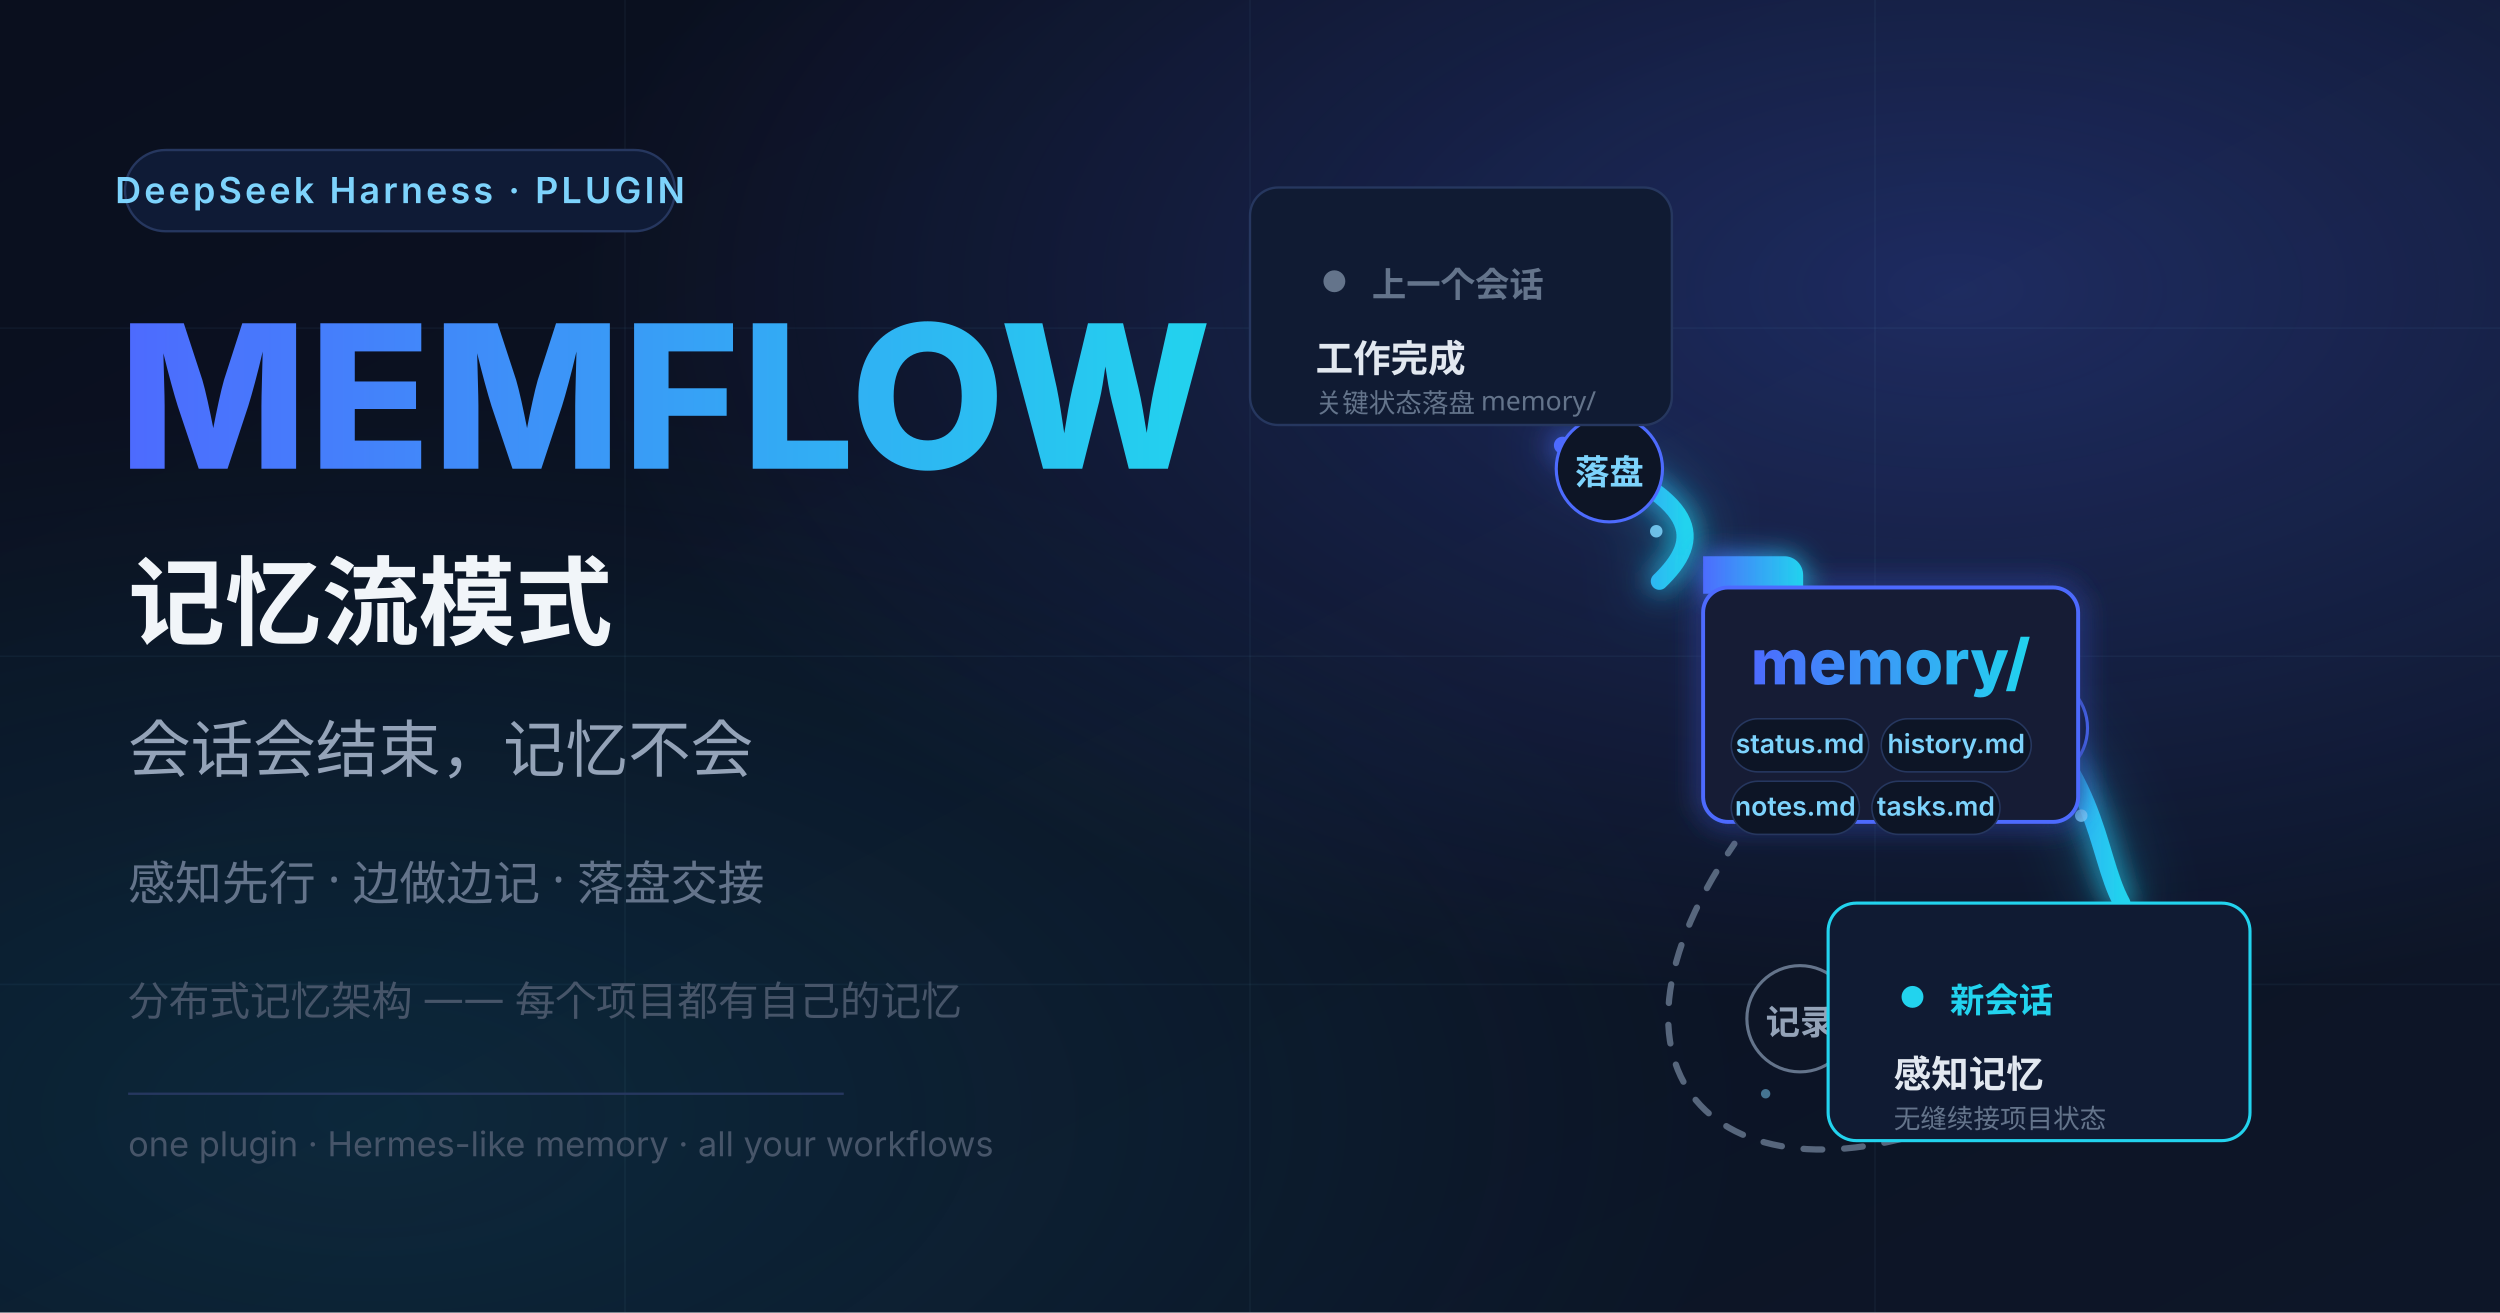
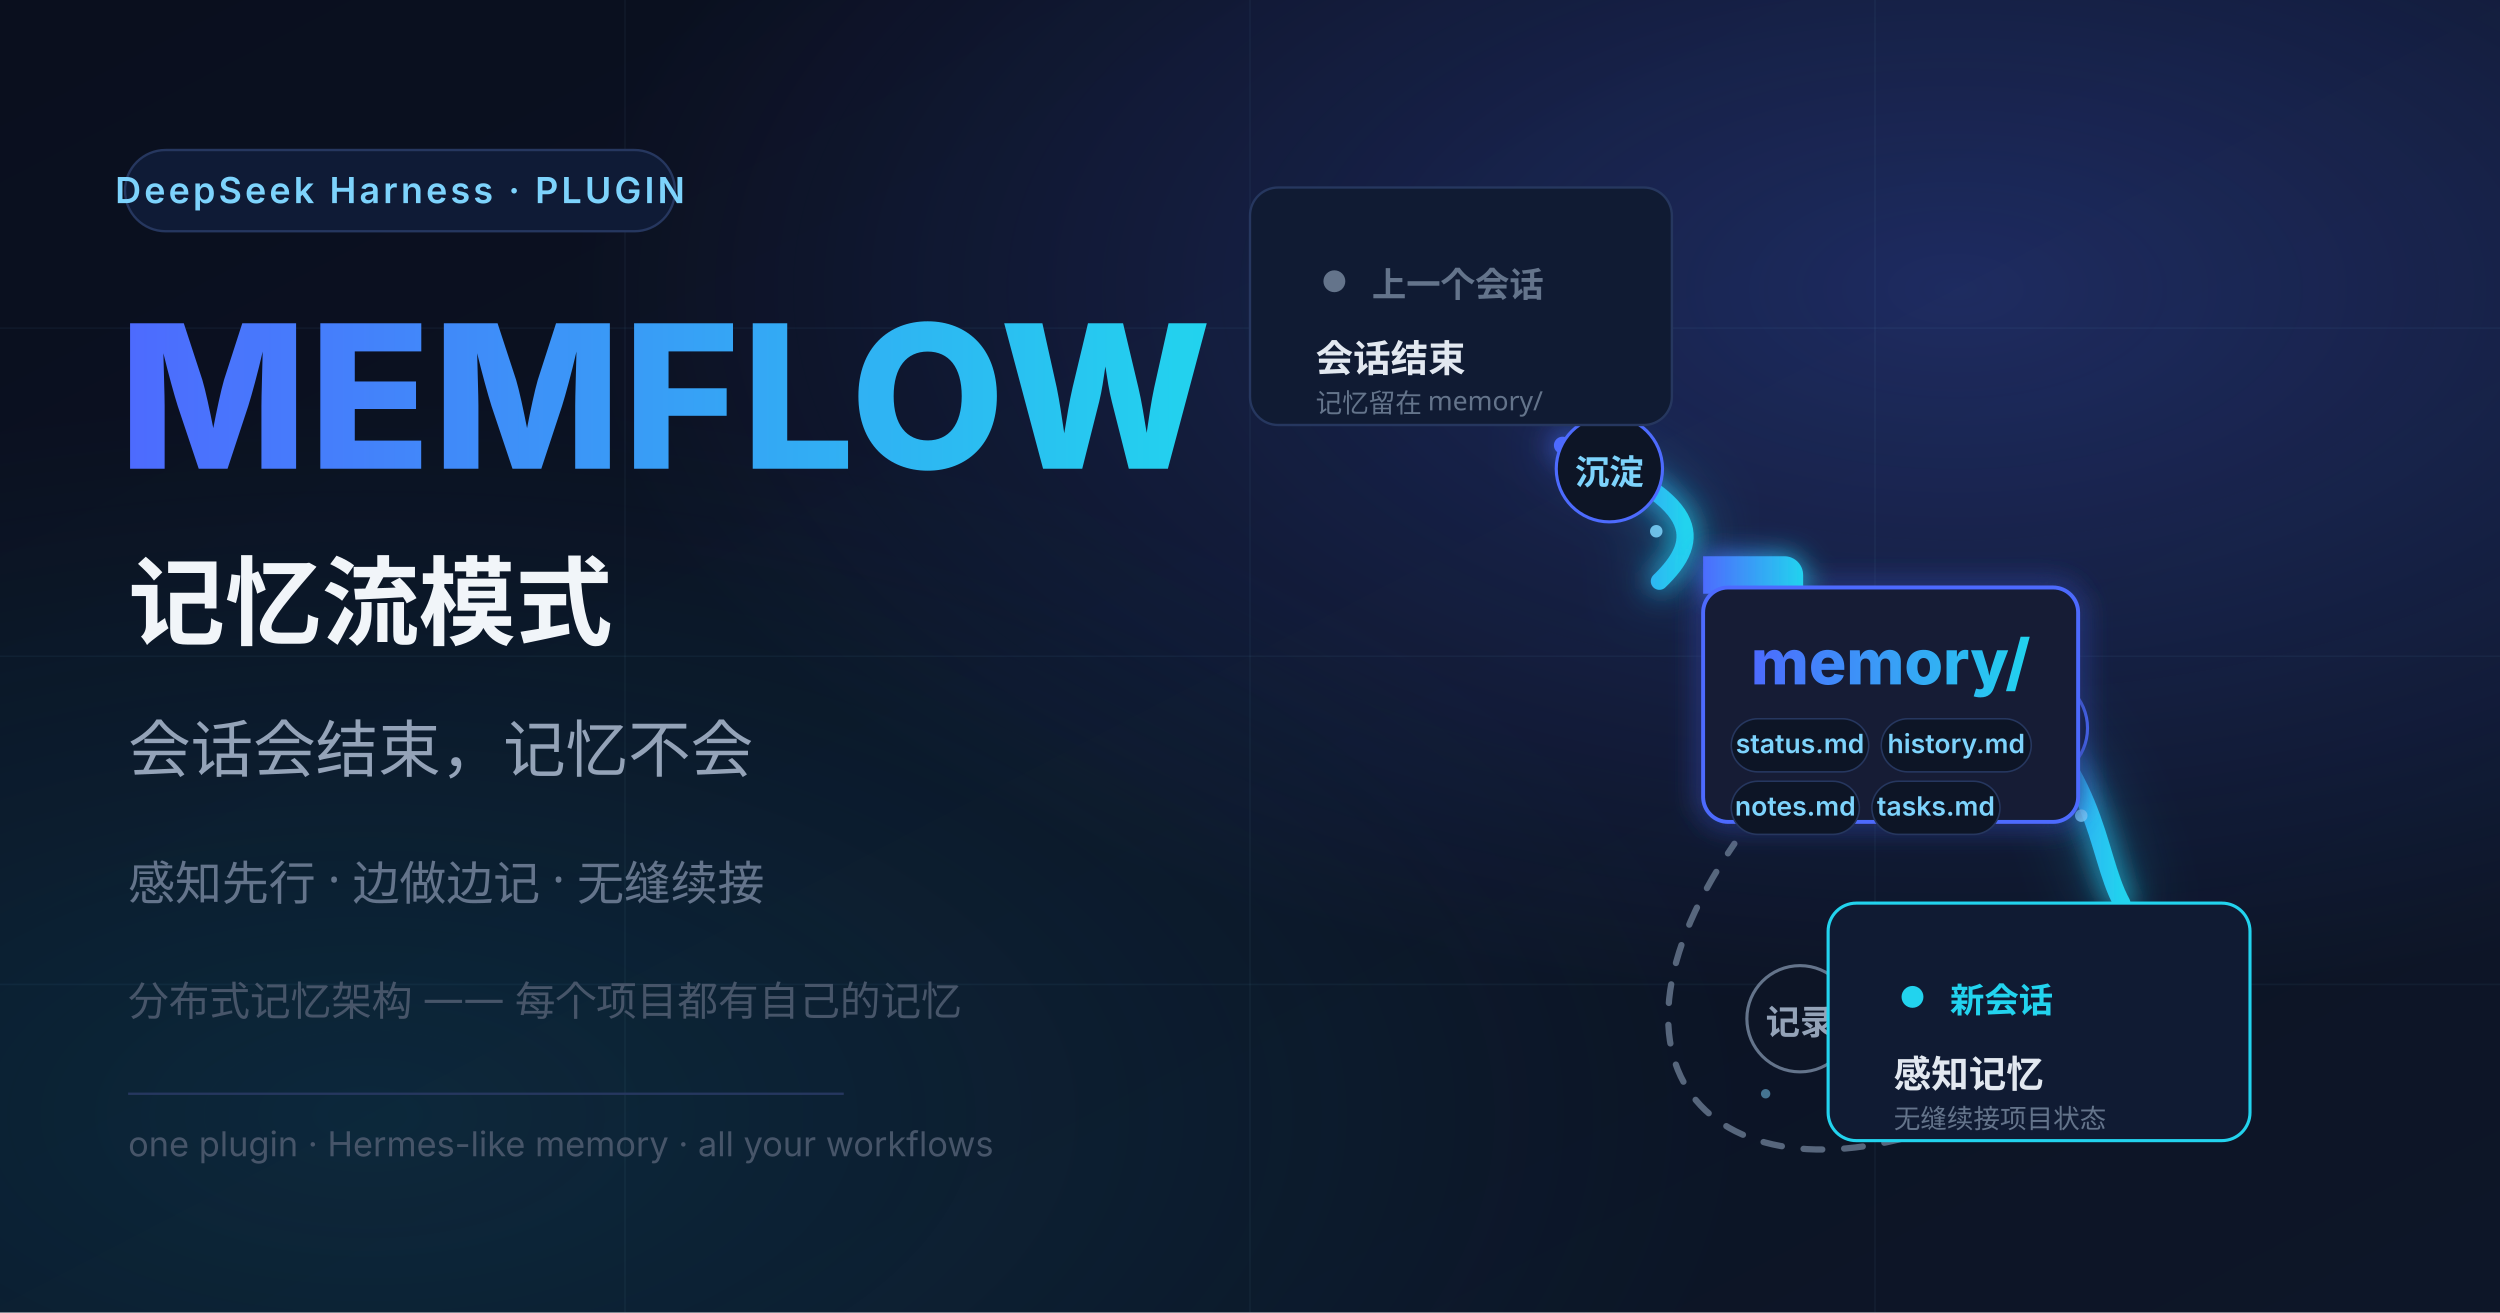
<svg xmlns="http://www.w3.org/2000/svg" width="1600" height="840" viewBox="0 0 1600 840">
  <defs>
    <linearGradient id="bg" x1="0" y1="0" x2="1" y2="1">
      <stop offset="0" stop-color="#0A0F1E" />
      <stop offset="1" stop-color="#0D1628" />
    </linearGradient>
    <radialGradient id="glow1" cx="0.78" cy="0.22" r="0.55">
      <stop offset="0" stop-color="#4D6BFE" stop-opacity="0.28" />
      <stop offset="1" stop-color="#4D6BFE" stop-opacity="0" />
    </radialGradient>
    <radialGradient id="glow2" cx="0.15" cy="0.85" r="0.55">
      <stop offset="0" stop-color="#0E7490" stop-opacity="0.22" />
      <stop offset="1" stop-color="#0E7490" stop-opacity="0" />
    </radialGradient>
    <linearGradient id="brand" x1="0" y1="0" x2="1" y2="0">
      <stop offset="0" stop-color="#4D6BFE" />
      <stop offset="1" stop-color="#22D3EE" />
    </linearGradient>
    <linearGradient id="brandV" x1="0" y1="0" x2="0" y2="1">
      <stop offset="0" stop-color="#22D3EE" />
      <stop offset="1" stop-color="#4D6BFE" />
    </linearGradient>
    <filter id="soft" x="-60%" y="-60%" width="220%" height="220%">
      <feGaussianBlur stdDeviation="20" />
    </filter>
    <filter id="halo" x="-60%" y="-60%" width="220%" height="220%">
      <feGaussianBlur stdDeviation="9" result="b" />
      <feMerge>
        <feMergeNode in="b" />
        <feMergeNode in="SourceGraphic" />
      </feMerge>
    </filter>
  </defs>
  <rect width="1600" height="840" fill="url(#bg)" />
  <rect width="1600" height="840" fill="url(#glow1)" />
  <rect width="1600" height="840" fill="url(#glow2)" />
  <g stroke="#7DD3FC" stroke-opacity="0.05" stroke-width="1">
    <line x1="0" y1="210" x2="1600" y2="210" />
    <line x1="0" y1="420" x2="1600" y2="420" />
    <line x1="0" y1="630" x2="1600" y2="630" />
    <line x1="400" y1="0" x2="400" y2="840" />
    <line x1="800" y1="0" x2="800" y2="840" />
    <line x1="1200" y1="0" x2="1200" y2="840" />
  </g>
  <g>
    <path d="M 1290 700 C 1120 790, 1000 700, 1110 540" fill="none" stroke="#64748B" stroke-width="4" stroke-dasharray="12 14" stroke-linecap="round" opacity="0.85" />
    <path d="M 1000 285 C 1090 320, 1090 345, 1062 372" fill="none" stroke="url(#brand)" stroke-width="22" stroke-linecap="round" opacity="0.30" filter="url(#soft)" />
    <path d="M 1000 285 C 1090 320, 1090 345, 1062 372" fill="none" stroke="url(#brand)" stroke-width="11" stroke-linecap="round" filter="url(#halo)" />
    <path d="M 1270 432 C 1345 490, 1340 545, 1358 578" fill="none" stroke="url(#brand)" stroke-width="22" stroke-linecap="round" opacity="0.30" filter="url(#soft)" />
    <path d="M 1270 432 C 1345 490, 1340 545, 1358 578" fill="none" stroke="url(#brand)" stroke-width="11" stroke-linecap="round" filter="url(#halo)" />
    <circle cx="1032" cy="312" r="5" fill="#22D3EE" opacity="0.95" />
    <circle cx="1060" cy="340" r="4" fill="#7DD3FC" opacity="0.85" />
    <circle cx="1302" cy="470" r="5" fill="#22D3EE" opacity="0.95" />
    <circle cx="1332" cy="522" r="4" fill="#7DD3FC" opacity="0.85" />
    <circle cx="1188" cy="650" r="4" fill="#7DD3FC" opacity="0.6" />
    <circle cx="1130" cy="700" r="3" fill="#7DD3FC" opacity="0.5" />
    <g>
      <circle cx="1030" cy="300" r="34" fill="#0D1526" stroke="#4D6BFE" stroke-width="2" />
-       <text x="1030" y="310" text-anchor="middle" fill="#7DD3FC" font-size="22" font-family="PingFang SC, sans-serif" font-weight="600">落盘</text>
+       <text x="1030" y="310" text-anchor="middle" fill="#7DD3FC" font-size="22" font-family="PingFang SC, sans-serif" font-weight="600">沉淀</text>
    </g>
    <g>
      <circle cx="1302" cy="466" r="34" fill="#0D1526" stroke="#4D6BFE" stroke-width="2" />
      <text x="1302" y="476" text-anchor="middle" fill="#7DD3FC" font-size="22" font-family="PingFang SC, sans-serif" font-weight="600">感知</text>
    </g>
    <g>
      <circle cx="1152" cy="652" r="34" fill="#0D1526" stroke="#64748B" stroke-width="2" />
      <text x="1152" y="662" text-anchor="middle" fill="#94A3B8" font-size="22" font-family="PingFang SC, sans-serif" font-weight="600">记录</text>
    </g>
    <g>
      <rect x="800" y="120" width="270" height="152" rx="18" fill="#101B33" stroke="#26375F" stroke-width="1.5" />
      <circle cx="854" cy="180" r="7" fill="#64748B" />
      <text x="878" y="190" fill="#64748B" font-size="22" font-family="PingFang SC, sans-serif" font-weight="600">上一个会话</text>
-       <text x="842" y="238" fill="#E2E8F0" font-size="24" font-family="PingFang SC, sans-serif" font-weight="600">工作完成</text>
-       <text x="842" y="264" fill="#64748B" font-size="17" font-family="PingFang SC, sans-serif">关键状态落盘 memory/</text>
+       <text x="842" y="238" fill="#E2E8F0" font-size="24" font-family="PingFang SC, sans-serif" font-weight="600">会话结束</text>
+       <text x="842" y="264" fill="#64748B" font-size="17" font-family="PingFang SC, sans-serif">记忆留在 memory/</text>
    </g>
    <g filter="url(#halo)">
      <path d="M 1090 356 h 52 a 12 12 0 0 1 12 12 v 12 h -64 z" fill="url(#brand)" />
      <rect x="1090" y="376" width="240" height="150" rx="16" fill="#121C36" stroke="#4D6BFE" stroke-width="2.5" />
      <text x="1210" y="438" text-anchor="middle" fill="url(#brand)" font-size="40" font-family="SF Pro Display, PingFang SC, sans-serif" font-weight="800">memory/</text>
    </g>
    <g font-family="SF Pro Display, PingFang SC, sans-serif" font-size="17" font-weight="600">
      <rect x="1108" y="460" width="88" height="34" rx="17" fill="#0D1526" stroke="#26375F" />
      <text x="1152" y="482" text-anchor="middle" fill="#7DD3FC">status.md</text>
      <rect x="1204" y="460" width="96" height="34" rx="17" fill="#0D1526" stroke="#26375F" />
      <text x="1252" y="482" text-anchor="middle" fill="#7DD3FC">history.md</text>
      <rect x="1108" y="500" width="82" height="34" rx="17" fill="#0D1526" stroke="#26375F" />
      <text x="1149" y="522" text-anchor="middle" fill="#7DD3FC">notes.md</text>
      <rect x="1198" y="500" width="82" height="34" rx="17" fill="#0D1526" stroke="#26375F" />
      <text x="1239" y="522" text-anchor="middle" fill="#7DD3FC">tasks.md</text>
    </g>
    <g>
      <rect x="1170" y="578" width="270" height="152" rx="18" fill="#101B33" stroke="#22D3EE" stroke-width="2" />
      <circle cx="1224" cy="638" r="7" fill="#22D3EE" />
      <text x="1248" y="648" fill="#22D3EE" font-size="22" font-family="PingFang SC, sans-serif" font-weight="600">新会话</text>
      <text x="1212" y="696" fill="#E2E8F0" font-size="24" font-family="PingFang SC, sans-serif" font-weight="600">感知记忆</text>
      <text x="1212" y="722" fill="#64748B" font-size="17" font-family="PingFang SC, sans-serif">无缝续接项目状态</text>
    </g>
  </g>
  <g>
    <rect x="80" y="96" rx="26" width="352" height="52" fill="#0F1B36" stroke="#26375F" stroke-width="1.5" />
    <text x="256" y="130" text-anchor="middle" fill="#7DD3FC" font-size="23" font-family="SF Pro Display, PingFang SC, sans-serif" font-weight="600" letter-spacing="2">DeepSeek Harness · PLUGIN</text>
    <text x="76" y="300" fill="url(#brand)" font-size="128" font-weight="800" font-family="SF Pro Display, PingFang SC, sans-serif" letter-spacing="1">MEMFLOW</text>
    <text x="82" y="408" fill="#F1F5F9" font-size="62" font-weight="600" font-family="PingFang SC, sans-serif">记忆流模式</text>
    <text x="82" y="494" fill="#94A3B8" font-size="40" font-weight="500" font-family="PingFang SC, sans-serif">会话会结束，记忆不会</text>
-     <text x="82" y="576" fill="#64748B" font-size="30" font-family="PingFang SC, sans-serif">感知先行 · 边做边记 · 落盘交接</text>
+     <text x="82" y="576" fill="#64748B" font-size="30" font-family="PingFang SC, sans-serif">感知先行 · 边做边记 · 无缝续接</text>
    <text x="82" y="650" fill="#475569" font-size="26" font-family="PingFang SC, sans-serif">分布式记忆架构 —— 每个项目都有自己的记忆</text>
    <line x1="82" y1="700" x2="540" y2="700" stroke="#26375F" stroke-width="1.5" />
    <text x="82" y="740" fill="#475569" font-size="22" font-family="SF Pro Display, PingFang SC, sans-serif">one plugin · Hermes-like memory · all your workflows</text>
  </g>
</svg>
